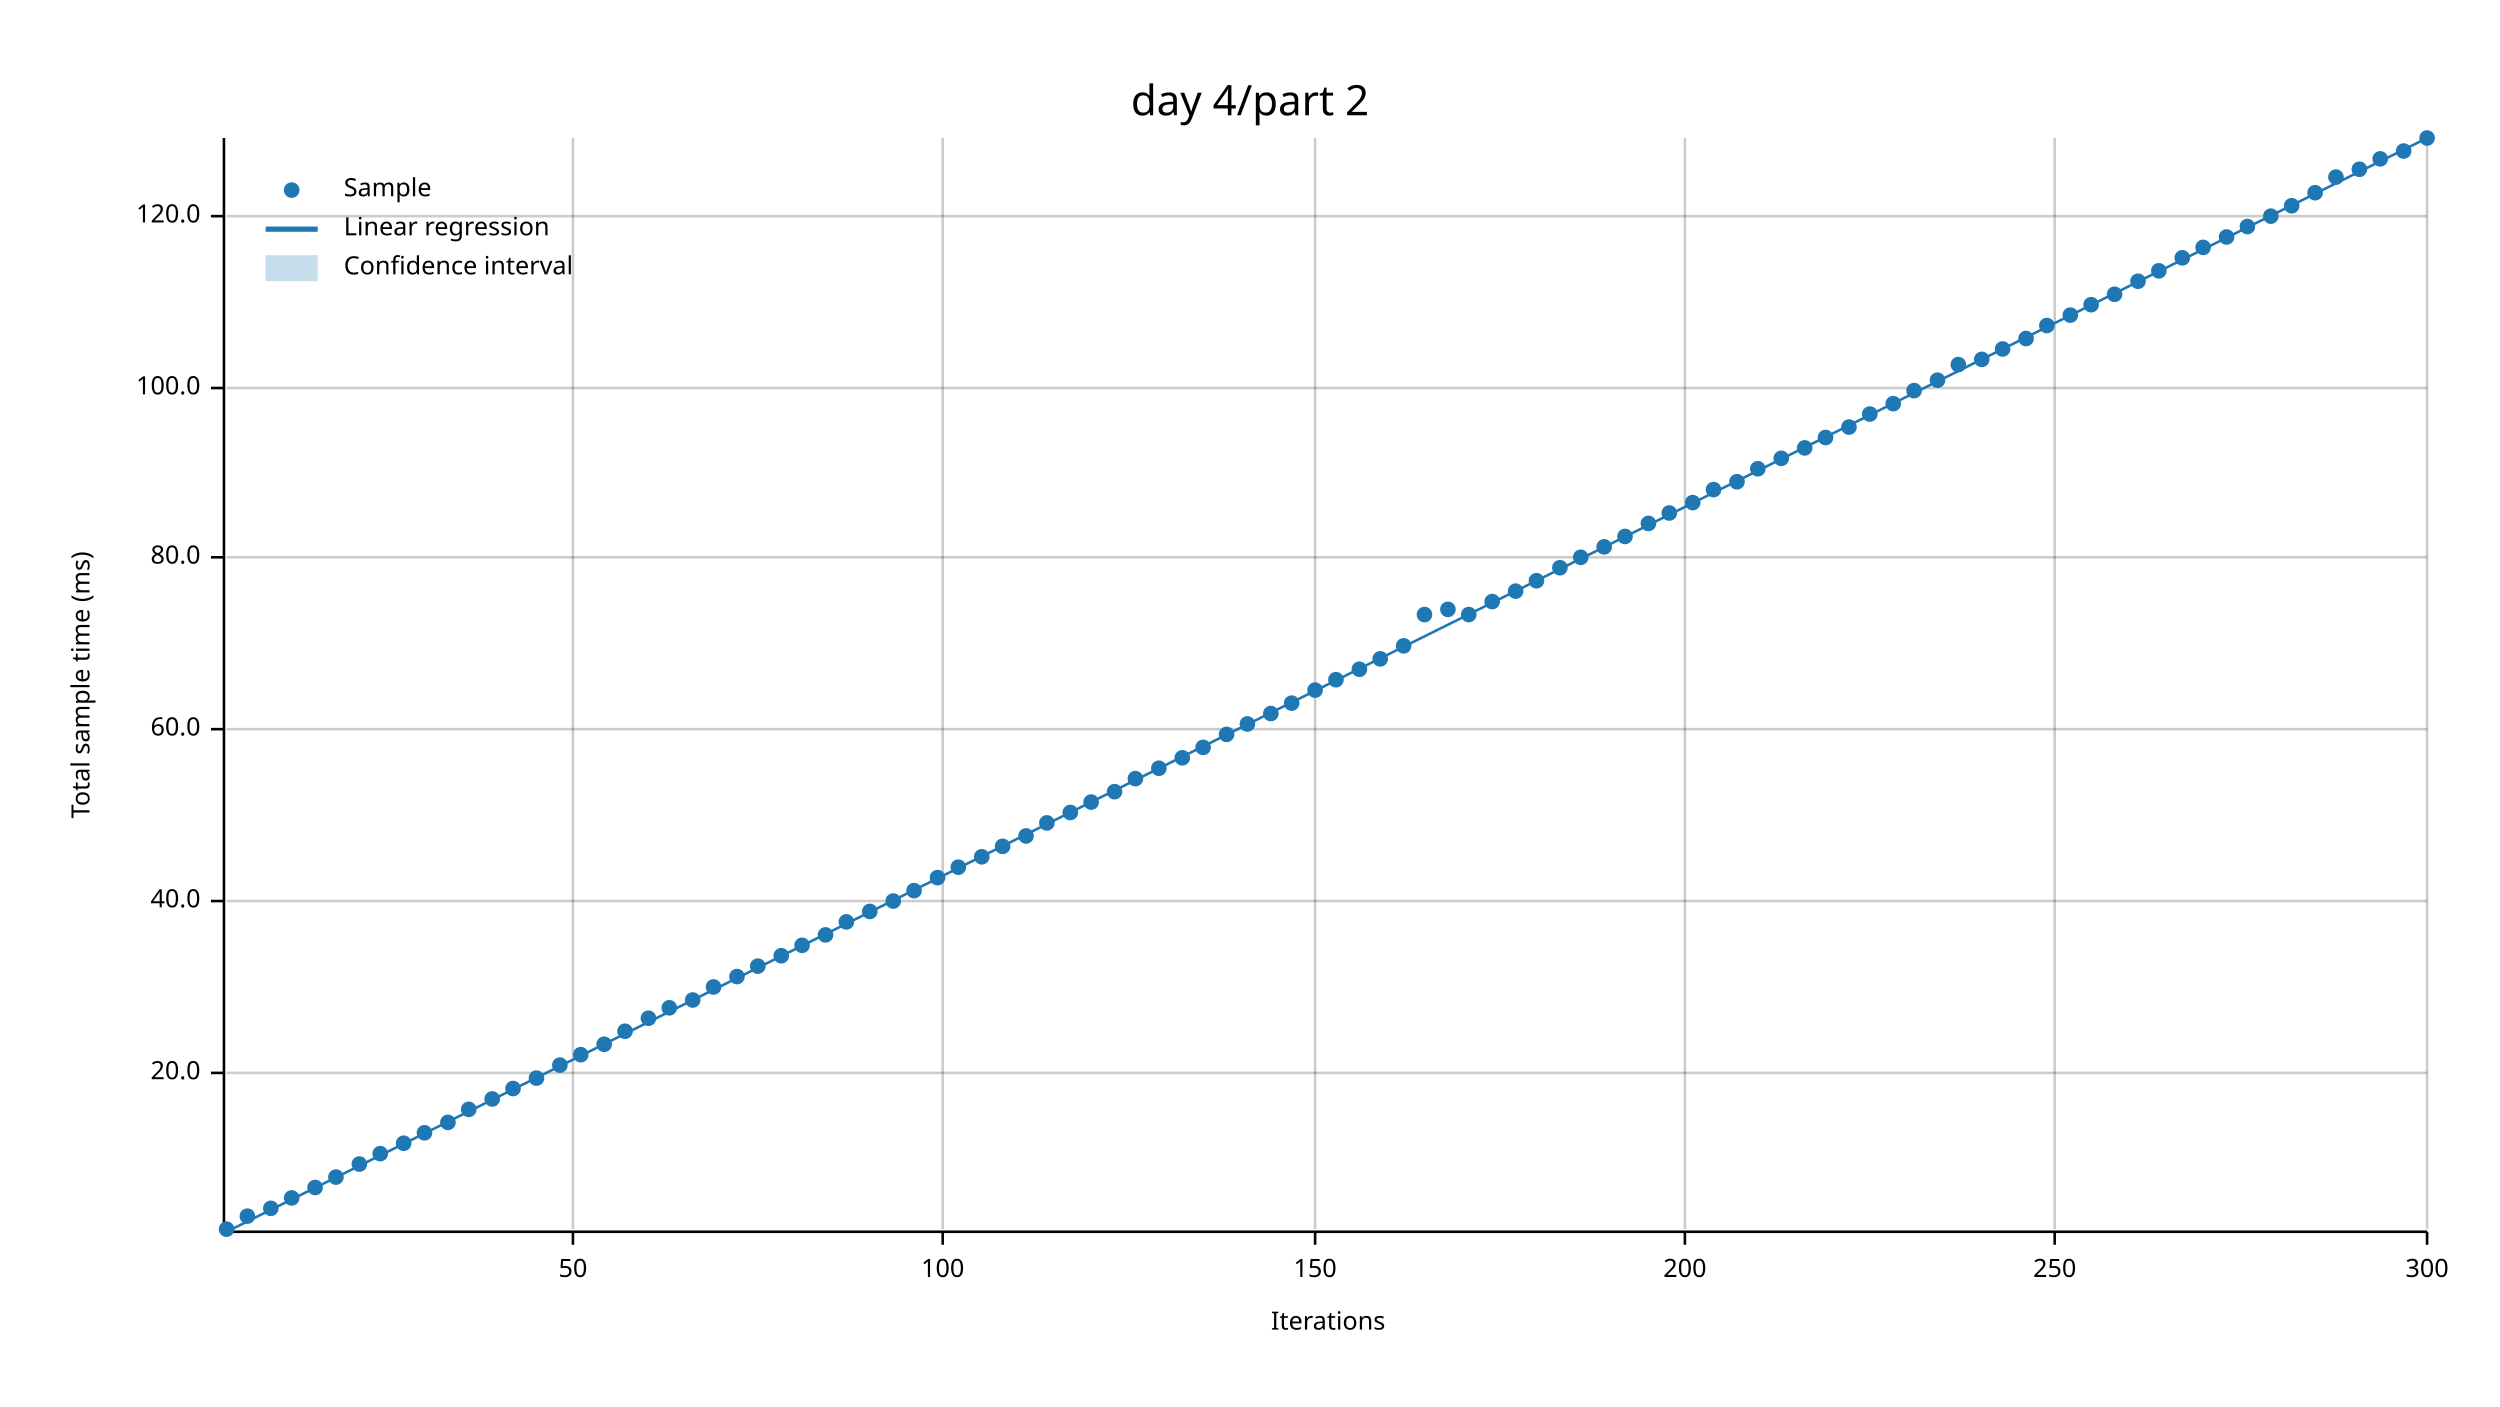
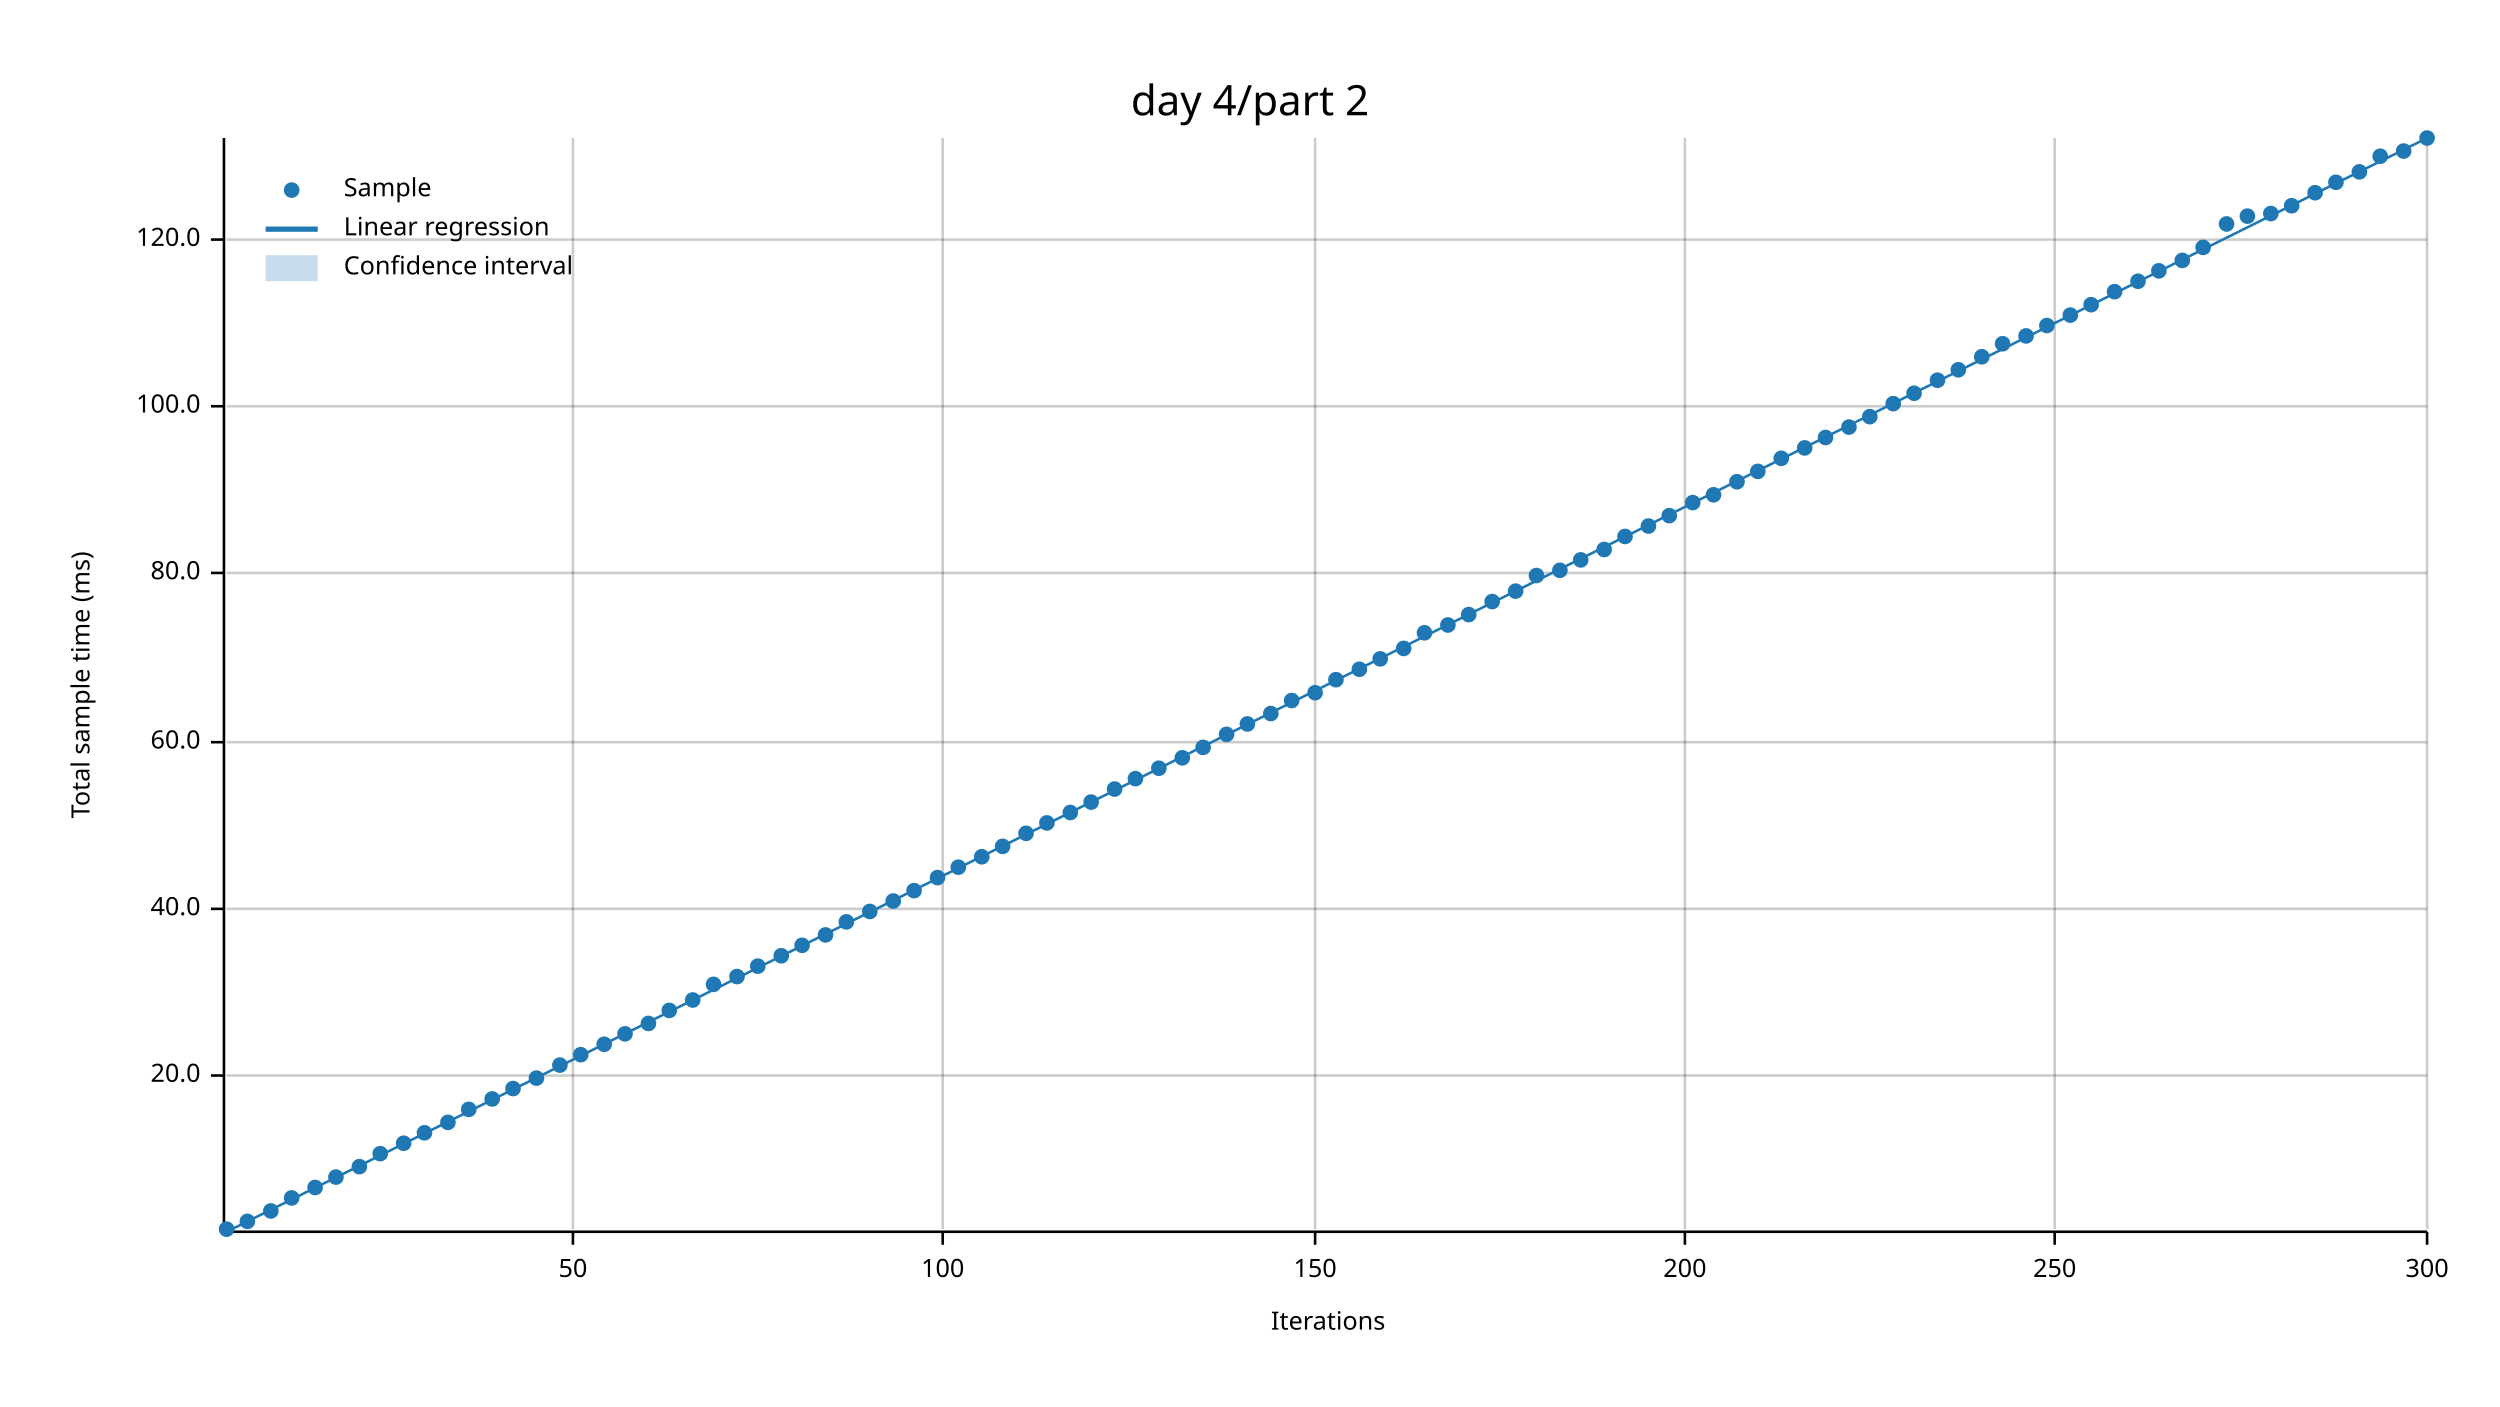
<svg xmlns="http://www.w3.org/2000/svg" width="960" height="540" viewBox="0 0 960 540">
  <text x="480" y="32" dy="0.76em" text-anchor="middle" font-family="sans-serif" font-size="16.129" opacity="1" fill="#000000">
day 4/part 2
</text>
  <text x="27" y="263" dy="0.76em" text-anchor="middle" font-family="sans-serif" font-size="9.677" opacity="1" fill="#000000" transform="rotate(270, 27, 263)">
Total sample time (ms)
</text>
  <text x="510" y="513" dy="-0.5ex" text-anchor="middle" font-family="sans-serif" font-size="9.677" opacity="1" fill="#000000">
Iterations
</text>
  <line opacity="0.2" stroke="#000000" stroke-width="1" x1="220" y1="472" x2="220" y2="53" />
  <line opacity="0.2" stroke="#000000" stroke-width="1" x1="362" y1="472" x2="362" y2="53" />
  <line opacity="0.2" stroke="#000000" stroke-width="1" x1="505" y1="472" x2="505" y2="53" />
  <line opacity="0.2" stroke="#000000" stroke-width="1" x1="647" y1="472" x2="647" y2="53" />
  <line opacity="0.2" stroke="#000000" stroke-width="1" x1="789" y1="472" x2="789" y2="53" />
  <line opacity="0.2" stroke="#000000" stroke-width="1" x1="932" y1="472" x2="932" y2="53" />
-   <line opacity="0.2" stroke="#000000" stroke-width="1" x1="87" y1="412" x2="932" y2="412" />
-   <line opacity="0.2" stroke="#000000" stroke-width="1" x1="87" y1="346" x2="932" y2="346" />
-   <line opacity="0.2" stroke="#000000" stroke-width="1" x1="87" y1="280" x2="932" y2="280" />
-   <line opacity="0.2" stroke="#000000" stroke-width="1" x1="87" y1="214" x2="932" y2="214" />
-   <line opacity="0.2" stroke="#000000" stroke-width="1" x1="87" y1="149" x2="932" y2="149" />
-   <line opacity="0.2" stroke="#000000" stroke-width="1" x1="87" y1="83" x2="932" y2="83" />
+   <line opacity="0.2" stroke="#000000" stroke-width="1" x1="87" y1="413" x2="932" y2="413" />
+   <line opacity="0.2" stroke="#000000" stroke-width="1" x1="87" y1="349" x2="932" y2="349" />
+   <line opacity="0.2" stroke="#000000" stroke-width="1" x1="87" y1="285" x2="932" y2="285" />
+   <line opacity="0.2" stroke="#000000" stroke-width="1" x1="87" y1="220" x2="932" y2="220" />
+   <line opacity="0.2" stroke="#000000" stroke-width="1" x1="87" y1="156" x2="932" y2="156" />
+   <line opacity="0.2" stroke="#000000" stroke-width="1" x1="87" y1="92" x2="932" y2="92" />
  <polyline fill="none" opacity="1" stroke="#000000" stroke-width="1" points="86,53 86,472 " />
-   <text x="77" y="412" dy="0.5ex" text-anchor="end" font-family="sans-serif" font-size="9.677" opacity="1" fill="#000000">
+   <text x="77" y="413" dy="0.5ex" text-anchor="end" font-family="sans-serif" font-size="9.677" opacity="1" fill="#000000">
20.0
</text>
-   <polyline fill="none" opacity="1" stroke="#000000" stroke-width="1" points="81,412 86,412 " />
-   <text x="77" y="346" dy="0.5ex" text-anchor="end" font-family="sans-serif" font-size="9.677" opacity="1" fill="#000000">
+   <polyline fill="none" opacity="1" stroke="#000000" stroke-width="1" points="81,413 86,413 " />
+   <text x="77" y="349" dy="0.5ex" text-anchor="end" font-family="sans-serif" font-size="9.677" opacity="1" fill="#000000">
40.0
</text>
-   <polyline fill="none" opacity="1" stroke="#000000" stroke-width="1" points="81,346 86,346 " />
-   <text x="77" y="280" dy="0.5ex" text-anchor="end" font-family="sans-serif" font-size="9.677" opacity="1" fill="#000000">
+   <polyline fill="none" opacity="1" stroke="#000000" stroke-width="1" points="81,349 86,349 " />
+   <text x="77" y="285" dy="0.5ex" text-anchor="end" font-family="sans-serif" font-size="9.677" opacity="1" fill="#000000">
60.0
</text>
-   <polyline fill="none" opacity="1" stroke="#000000" stroke-width="1" points="81,280 86,280 " />
-   <text x="77" y="214" dy="0.5ex" text-anchor="end" font-family="sans-serif" font-size="9.677" opacity="1" fill="#000000">
+   <polyline fill="none" opacity="1" stroke="#000000" stroke-width="1" points="81,285 86,285 " />
+   <text x="77" y="220" dy="0.5ex" text-anchor="end" font-family="sans-serif" font-size="9.677" opacity="1" fill="#000000">
80.0
</text>
-   <polyline fill="none" opacity="1" stroke="#000000" stroke-width="1" points="81,214 86,214 " />
-   <text x="77" y="149" dy="0.5ex" text-anchor="end" font-family="sans-serif" font-size="9.677" opacity="1" fill="#000000">
+   <polyline fill="none" opacity="1" stroke="#000000" stroke-width="1" points="81,220 86,220 " />
+   <text x="77" y="156" dy="0.5ex" text-anchor="end" font-family="sans-serif" font-size="9.677" opacity="1" fill="#000000">
100.0
</text>
-   <polyline fill="none" opacity="1" stroke="#000000" stroke-width="1" points="81,149 86,149 " />
-   <text x="77" y="83" dy="0.5ex" text-anchor="end" font-family="sans-serif" font-size="9.677" opacity="1" fill="#000000">
+   <polyline fill="none" opacity="1" stroke="#000000" stroke-width="1" points="81,156 86,156 " />
+   <text x="77" y="92" dy="0.5ex" text-anchor="end" font-family="sans-serif" font-size="9.677" opacity="1" fill="#000000">
120.0
</text>
-   <polyline fill="none" opacity="1" stroke="#000000" stroke-width="1" points="81,83 86,83 " />
+   <polyline fill="none" opacity="1" stroke="#000000" stroke-width="1" points="81,92 86,92 " />
  <polyline fill="none" opacity="1" stroke="#000000" stroke-width="1" points="87,473 932,473 " />
  <text x="220" y="483" dy="0.76em" text-anchor="middle" font-family="sans-serif" font-size="9.677" opacity="1" fill="#000000">
50
</text>
  <polyline fill="none" opacity="1" stroke="#000000" stroke-width="1" points="220,473 220,478 " />
  <text x="362" y="483" dy="0.76em" text-anchor="middle" font-family="sans-serif" font-size="9.677" opacity="1" fill="#000000">
100
</text>
  <polyline fill="none" opacity="1" stroke="#000000" stroke-width="1" points="362,473 362,478 " />
  <text x="505" y="483" dy="0.76em" text-anchor="middle" font-family="sans-serif" font-size="9.677" opacity="1" fill="#000000">
150
</text>
  <polyline fill="none" opacity="1" stroke="#000000" stroke-width="1" points="505,473 505,478 " />
  <text x="647" y="483" dy="0.76em" text-anchor="middle" font-family="sans-serif" font-size="9.677" opacity="1" fill="#000000">
200
</text>
  <polyline fill="none" opacity="1" stroke="#000000" stroke-width="1" points="647,473 647,478 " />
  <text x="789" y="483" dy="0.76em" text-anchor="middle" font-family="sans-serif" font-size="9.677" opacity="1" fill="#000000">
250
</text>
  <polyline fill="none" opacity="1" stroke="#000000" stroke-width="1" points="789,473 789,478 " />
  <text x="932" y="483" dy="0.76em" text-anchor="middle" font-family="sans-serif" font-size="9.677" opacity="1" fill="#000000">
300
</text>
  <polyline fill="none" opacity="1" stroke="#000000" stroke-width="1" points="932,473 932,478 " />
  <circle cx="87" cy="472" r="3" opacity="1" fill="#1F78B4" stroke="none" stroke-width="1" />
-   <circle cx="95" cy="467" r="3" opacity="1" fill="#1F78B4" stroke="none" stroke-width="1" />
-   <circle cx="104" cy="464" r="3" opacity="1" fill="#1F78B4" stroke="none" stroke-width="1" />
+   <circle cx="95" cy="469" r="3" opacity="1" fill="#1F78B4" stroke="none" stroke-width="1" />
+   <circle cx="104" cy="465" r="3" opacity="1" fill="#1F78B4" stroke="none" stroke-width="1" />
  <circle cx="112" cy="460" r="3" opacity="1" fill="#1F78B4" stroke="none" stroke-width="1" />
  <circle cx="121" cy="456" r="3" opacity="1" fill="#1F78B4" stroke="none" stroke-width="1" />
  <circle cx="129" cy="452" r="3" opacity="1" fill="#1F78B4" stroke="none" stroke-width="1" />
-   <circle cx="138" cy="447" r="3" opacity="1" fill="#1F78B4" stroke="none" stroke-width="1" />
+   <circle cx="138" cy="448" r="3" opacity="1" fill="#1F78B4" stroke="none" stroke-width="1" />
  <circle cx="146" cy="443" r="3" opacity="1" fill="#1F78B4" stroke="none" stroke-width="1" />
  <circle cx="155" cy="439" r="3" opacity="1" fill="#1F78B4" stroke="none" stroke-width="1" />
  <circle cx="163" cy="435" r="3" opacity="1" fill="#1F78B4" stroke="none" stroke-width="1" />
  <circle cx="172" cy="431" r="3" opacity="1" fill="#1F78B4" stroke="none" stroke-width="1" />
  <circle cx="180" cy="426" r="3" opacity="1" fill="#1F78B4" stroke="none" stroke-width="1" />
  <circle cx="189" cy="422" r="3" opacity="1" fill="#1F78B4" stroke="none" stroke-width="1" />
  <circle cx="197" cy="418" r="3" opacity="1" fill="#1F78B4" stroke="none" stroke-width="1" />
  <circle cx="206" cy="414" r="3" opacity="1" fill="#1F78B4" stroke="none" stroke-width="1" />
  <circle cx="215" cy="409" r="3" opacity="1" fill="#1F78B4" stroke="none" stroke-width="1" />
  <circle cx="223" cy="405" r="3" opacity="1" fill="#1F78B4" stroke="none" stroke-width="1" />
  <circle cx="232" cy="401" r="3" opacity="1" fill="#1F78B4" stroke="none" stroke-width="1" />
-   <circle cx="240" cy="396" r="3" opacity="1" fill="#1F78B4" stroke="none" stroke-width="1" />
-   <circle cx="249" cy="391" r="3" opacity="1" fill="#1F78B4" stroke="none" stroke-width="1" />
-   <circle cx="257" cy="387" r="3" opacity="1" fill="#1F78B4" stroke="none" stroke-width="1" />
+   <circle cx="240" cy="397" r="3" opacity="1" fill="#1F78B4" stroke="none" stroke-width="1" />
+   <circle cx="249" cy="393" r="3" opacity="1" fill="#1F78B4" stroke="none" stroke-width="1" />
+   <circle cx="257" cy="388" r="3" opacity="1" fill="#1F78B4" stroke="none" stroke-width="1" />
  <circle cx="266" cy="384" r="3" opacity="1" fill="#1F78B4" stroke="none" stroke-width="1" />
-   <circle cx="274" cy="379" r="3" opacity="1" fill="#1F78B4" stroke="none" stroke-width="1" />
+   <circle cx="274" cy="378" r="3" opacity="1" fill="#1F78B4" stroke="none" stroke-width="1" />
  <circle cx="283" cy="375" r="3" opacity="1" fill="#1F78B4" stroke="none" stroke-width="1" />
  <circle cx="291" cy="371" r="3" opacity="1" fill="#1F78B4" stroke="none" stroke-width="1" />
  <circle cx="300" cy="367" r="3" opacity="1" fill="#1F78B4" stroke="none" stroke-width="1" />
  <circle cx="308" cy="363" r="3" opacity="1" fill="#1F78B4" stroke="none" stroke-width="1" />
  <circle cx="317" cy="359" r="3" opacity="1" fill="#1F78B4" stroke="none" stroke-width="1" />
  <circle cx="325" cy="354" r="3" opacity="1" fill="#1F78B4" stroke="none" stroke-width="1" />
  <circle cx="334" cy="350" r="3" opacity="1" fill="#1F78B4" stroke="none" stroke-width="1" />
  <circle cx="343" cy="346" r="3" opacity="1" fill="#1F78B4" stroke="none" stroke-width="1" />
  <circle cx="351" cy="342" r="3" opacity="1" fill="#1F78B4" stroke="none" stroke-width="1" />
  <circle cx="360" cy="337" r="3" opacity="1" fill="#1F78B4" stroke="none" stroke-width="1" />
  <circle cx="368" cy="333" r="3" opacity="1" fill="#1F78B4" stroke="none" stroke-width="1" />
  <circle cx="377" cy="329" r="3" opacity="1" fill="#1F78B4" stroke="none" stroke-width="1" />
  <circle cx="385" cy="325" r="3" opacity="1" fill="#1F78B4" stroke="none" stroke-width="1" />
-   <circle cx="394" cy="321" r="3" opacity="1" fill="#1F78B4" stroke="none" stroke-width="1" />
+   <circle cx="394" cy="320" r="3" opacity="1" fill="#1F78B4" stroke="none" stroke-width="1" />
  <circle cx="402" cy="316" r="3" opacity="1" fill="#1F78B4" stroke="none" stroke-width="1" />
  <circle cx="411" cy="312" r="3" opacity="1" fill="#1F78B4" stroke="none" stroke-width="1" />
  <circle cx="419" cy="308" r="3" opacity="1" fill="#1F78B4" stroke="none" stroke-width="1" />
-   <circle cx="428" cy="304" r="3" opacity="1" fill="#1F78B4" stroke="none" stroke-width="1" />
+   <circle cx="428" cy="303" r="3" opacity="1" fill="#1F78B4" stroke="none" stroke-width="1" />
  <circle cx="436" cy="299" r="3" opacity="1" fill="#1F78B4" stroke="none" stroke-width="1" />
  <circle cx="445" cy="295" r="3" opacity="1" fill="#1F78B4" stroke="none" stroke-width="1" />
  <circle cx="454" cy="291" r="3" opacity="1" fill="#1F78B4" stroke="none" stroke-width="1" />
  <circle cx="462" cy="287" r="3" opacity="1" fill="#1F78B4" stroke="none" stroke-width="1" />
  <circle cx="471" cy="282" r="3" opacity="1" fill="#1F78B4" stroke="none" stroke-width="1" />
  <circle cx="479" cy="278" r="3" opacity="1" fill="#1F78B4" stroke="none" stroke-width="1" />
  <circle cx="488" cy="274" r="3" opacity="1" fill="#1F78B4" stroke="none" stroke-width="1" />
-   <circle cx="496" cy="270" r="3" opacity="1" fill="#1F78B4" stroke="none" stroke-width="1" />
-   <circle cx="505" cy="265" r="3" opacity="1" fill="#1F78B4" stroke="none" stroke-width="1" />
+   <circle cx="496" cy="269" r="3" opacity="1" fill="#1F78B4" stroke="none" stroke-width="1" />
+   <circle cx="505" cy="266" r="3" opacity="1" fill="#1F78B4" stroke="none" stroke-width="1" />
  <circle cx="513" cy="261" r="3" opacity="1" fill="#1F78B4" stroke="none" stroke-width="1" />
  <circle cx="522" cy="257" r="3" opacity="1" fill="#1F78B4" stroke="none" stroke-width="1" />
  <circle cx="530" cy="253" r="3" opacity="1" fill="#1F78B4" stroke="none" stroke-width="1" />
-   <circle cx="539" cy="248" r="3" opacity="1" fill="#1F78B4" stroke="none" stroke-width="1" />
-   <circle cx="547" cy="236" r="3" opacity="1" fill="#1F78B4" stroke="none" stroke-width="1" />
-   <circle cx="556" cy="234" r="3" opacity="1" fill="#1F78B4" stroke="none" stroke-width="1" />
+   <circle cx="539" cy="249" r="3" opacity="1" fill="#1F78B4" stroke="none" stroke-width="1" />
+   <circle cx="547" cy="243" r="3" opacity="1" fill="#1F78B4" stroke="none" stroke-width="1" />
+   <circle cx="556" cy="240" r="3" opacity="1" fill="#1F78B4" stroke="none" stroke-width="1" />
  <circle cx="564" cy="236" r="3" opacity="1" fill="#1F78B4" stroke="none" stroke-width="1" />
  <circle cx="573" cy="231" r="3" opacity="1" fill="#1F78B4" stroke="none" stroke-width="1" />
  <circle cx="582" cy="227" r="3" opacity="1" fill="#1F78B4" stroke="none" stroke-width="1" />
-   <circle cx="590" cy="223" r="3" opacity="1" fill="#1F78B4" stroke="none" stroke-width="1" />
-   <circle cx="599" cy="218" r="3" opacity="1" fill="#1F78B4" stroke="none" stroke-width="1" />
-   <circle cx="607" cy="214" r="3" opacity="1" fill="#1F78B4" stroke="none" stroke-width="1" />
-   <circle cx="616" cy="210" r="3" opacity="1" fill="#1F78B4" stroke="none" stroke-width="1" />
+   <circle cx="590" cy="221" r="3" opacity="1" fill="#1F78B4" stroke="none" stroke-width="1" />
+   <circle cx="599" cy="219" r="3" opacity="1" fill="#1F78B4" stroke="none" stroke-width="1" />
+   <circle cx="607" cy="215" r="3" opacity="1" fill="#1F78B4" stroke="none" stroke-width="1" />
+   <circle cx="616" cy="211" r="3" opacity="1" fill="#1F78B4" stroke="none" stroke-width="1" />
  <circle cx="624" cy="206" r="3" opacity="1" fill="#1F78B4" stroke="none" stroke-width="1" />
-   <circle cx="633" cy="201" r="3" opacity="1" fill="#1F78B4" stroke="none" stroke-width="1" />
-   <circle cx="641" cy="197" r="3" opacity="1" fill="#1F78B4" stroke="none" stroke-width="1" />
+   <circle cx="633" cy="202" r="3" opacity="1" fill="#1F78B4" stroke="none" stroke-width="1" />
+   <circle cx="641" cy="198" r="3" opacity="1" fill="#1F78B4" stroke="none" stroke-width="1" />
  <circle cx="650" cy="193" r="3" opacity="1" fill="#1F78B4" stroke="none" stroke-width="1" />
-   <circle cx="658" cy="188" r="3" opacity="1" fill="#1F78B4" stroke="none" stroke-width="1" />
+   <circle cx="658" cy="190" r="3" opacity="1" fill="#1F78B4" stroke="none" stroke-width="1" />
  <circle cx="667" cy="185" r="3" opacity="1" fill="#1F78B4" stroke="none" stroke-width="1" />
-   <circle cx="675" cy="180" r="3" opacity="1" fill="#1F78B4" stroke="none" stroke-width="1" />
+   <circle cx="675" cy="181" r="3" opacity="1" fill="#1F78B4" stroke="none" stroke-width="1" />
  <circle cx="684" cy="176" r="3" opacity="1" fill="#1F78B4" stroke="none" stroke-width="1" />
  <circle cx="693" cy="172" r="3" opacity="1" fill="#1F78B4" stroke="none" stroke-width="1" />
  <circle cx="701" cy="168" r="3" opacity="1" fill="#1F78B4" stroke="none" stroke-width="1" />
  <circle cx="710" cy="164" r="3" opacity="1" fill="#1F78B4" stroke="none" stroke-width="1" />
-   <circle cx="718" cy="159" r="3" opacity="1" fill="#1F78B4" stroke="none" stroke-width="1" />
+   <circle cx="718" cy="160" r="3" opacity="1" fill="#1F78B4" stroke="none" stroke-width="1" />
  <circle cx="727" cy="155" r="3" opacity="1" fill="#1F78B4" stroke="none" stroke-width="1" />
-   <circle cx="735" cy="150" r="3" opacity="1" fill="#1F78B4" stroke="none" stroke-width="1" />
+   <circle cx="735" cy="151" r="3" opacity="1" fill="#1F78B4" stroke="none" stroke-width="1" />
  <circle cx="744" cy="146" r="3" opacity="1" fill="#1F78B4" stroke="none" stroke-width="1" />
-   <circle cx="752" cy="140" r="3" opacity="1" fill="#1F78B4" stroke="none" stroke-width="1" />
-   <circle cx="761" cy="138" r="3" opacity="1" fill="#1F78B4" stroke="none" stroke-width="1" />
-   <circle cx="769" cy="134" r="3" opacity="1" fill="#1F78B4" stroke="none" stroke-width="1" />
-   <circle cx="778" cy="130" r="3" opacity="1" fill="#1F78B4" stroke="none" stroke-width="1" />
+   <circle cx="752" cy="142" r="3" opacity="1" fill="#1F78B4" stroke="none" stroke-width="1" />
+   <circle cx="761" cy="137" r="3" opacity="1" fill="#1F78B4" stroke="none" stroke-width="1" />
+   <circle cx="769" cy="132" r="3" opacity="1" fill="#1F78B4" stroke="none" stroke-width="1" />
+   <circle cx="778" cy="129" r="3" opacity="1" fill="#1F78B4" stroke="none" stroke-width="1" />
  <circle cx="786" cy="125" r="3" opacity="1" fill="#1F78B4" stroke="none" stroke-width="1" />
  <circle cx="795" cy="121" r="3" opacity="1" fill="#1F78B4" stroke="none" stroke-width="1" />
  <circle cx="803" cy="117" r="3" opacity="1" fill="#1F78B4" stroke="none" stroke-width="1" />
-   <circle cx="812" cy="113" r="3" opacity="1" fill="#1F78B4" stroke="none" stroke-width="1" />
+   <circle cx="812" cy="112" r="3" opacity="1" fill="#1F78B4" stroke="none" stroke-width="1" />
  <circle cx="821" cy="108" r="3" opacity="1" fill="#1F78B4" stroke="none" stroke-width="1" />
  <circle cx="829" cy="104" r="3" opacity="1" fill="#1F78B4" stroke="none" stroke-width="1" />
-   <circle cx="838" cy="99" r="3" opacity="1" fill="#1F78B4" stroke="none" stroke-width="1" />
+   <circle cx="838" cy="100" r="3" opacity="1" fill="#1F78B4" stroke="none" stroke-width="1" />
  <circle cx="846" cy="95" r="3" opacity="1" fill="#1F78B4" stroke="none" stroke-width="1" />
-   <circle cx="855" cy="91" r="3" opacity="1" fill="#1F78B4" stroke="none" stroke-width="1" />
-   <circle cx="863" cy="87" r="3" opacity="1" fill="#1F78B4" stroke="none" stroke-width="1" />
-   <circle cx="872" cy="83" r="3" opacity="1" fill="#1F78B4" stroke="none" stroke-width="1" />
+   <circle cx="855" cy="86" r="3" opacity="1" fill="#1F78B4" stroke="none" stroke-width="1" />
+   <circle cx="863" cy="83" r="3" opacity="1" fill="#1F78B4" stroke="none" stroke-width="1" />
+   <circle cx="872" cy="82" r="3" opacity="1" fill="#1F78B4" stroke="none" stroke-width="1" />
  <circle cx="880" cy="79" r="3" opacity="1" fill="#1F78B4" stroke="none" stroke-width="1" />
  <circle cx="889" cy="74" r="3" opacity="1" fill="#1F78B4" stroke="none" stroke-width="1" />
-   <circle cx="897" cy="68" r="3" opacity="1" fill="#1F78B4" stroke="none" stroke-width="1" />
-   <circle cx="906" cy="65" r="3" opacity="1" fill="#1F78B4" stroke="none" stroke-width="1" />
-   <circle cx="914" cy="61" r="3" opacity="1" fill="#1F78B4" stroke="none" stroke-width="1" />
+   <circle cx="897" cy="70" r="3" opacity="1" fill="#1F78B4" stroke="none" stroke-width="1" />
+   <circle cx="906" cy="66" r="3" opacity="1" fill="#1F78B4" stroke="none" stroke-width="1" />
+   <circle cx="914" cy="60" r="3" opacity="1" fill="#1F78B4" stroke="none" stroke-width="1" />
  <circle cx="923" cy="58" r="3" opacity="1" fill="#1F78B4" stroke="none" stroke-width="1" />
  <circle cx="932" cy="53" r="3" opacity="1" fill="#1F78B4" stroke="none" stroke-width="1" />
  <polyline fill="none" opacity="1" stroke="#1F78B4" stroke-width="1" points="87,473 932,53 " />
  <polygon opacity="0.25" fill="#1F78B4" points="87,473 932,53 932,53 " />
  <text x="132" y="68" dy="0.76em" text-anchor="start" font-family="sans-serif" font-size="9.677" opacity="1" fill="#000000">
Sample
</text>
  <text x="132" y="83" dy="0.76em" text-anchor="start" font-family="sans-serif" font-size="9.677" opacity="1" fill="#000000">
Linear regression
</text>
  <text x="132" y="98" dy="0.76em" text-anchor="start" font-family="sans-serif" font-size="9.677" opacity="1" fill="#000000">
Confidence interval
</text>
  <circle cx="112" cy="73" r="3" opacity="1" fill="#1F78B4" stroke="none" stroke-width="1" />
  <polyline fill="none" opacity="1" stroke="#1F78B4" stroke-width="2" points="102,88 122,88 " />
  <rect x="102" y="98" width="20" height="10" opacity="0.25" fill="#1F78B4" stroke="none" />
</svg>
